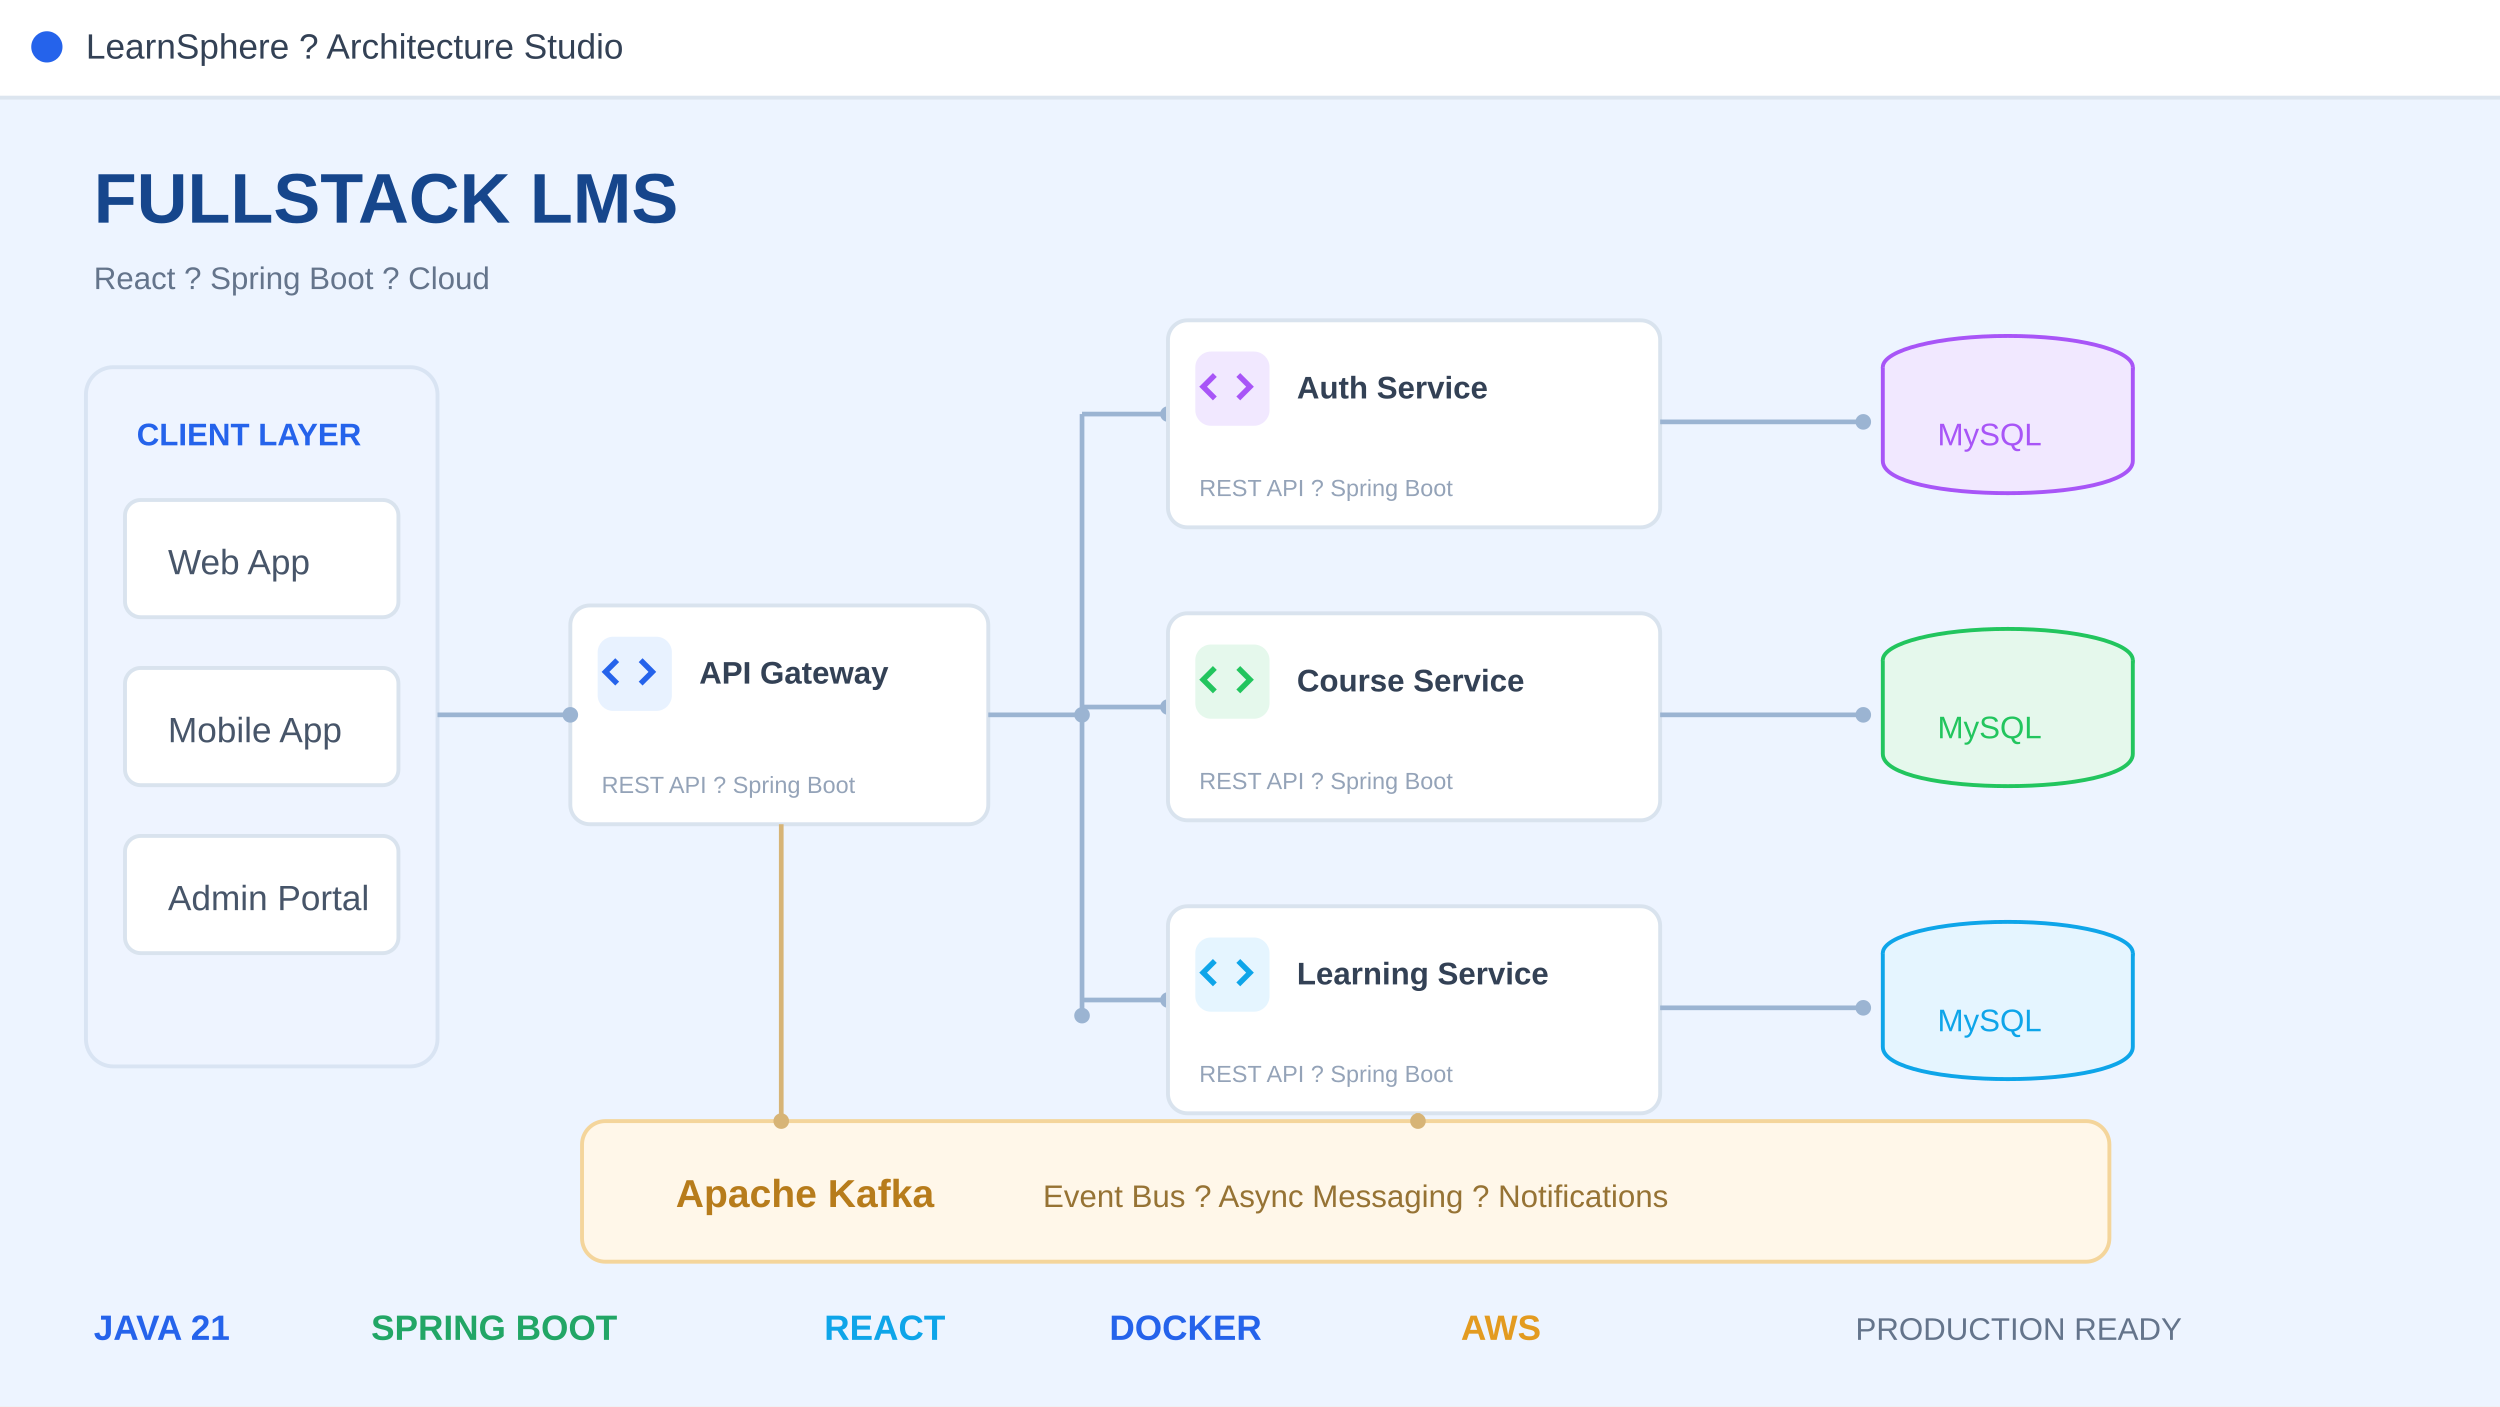
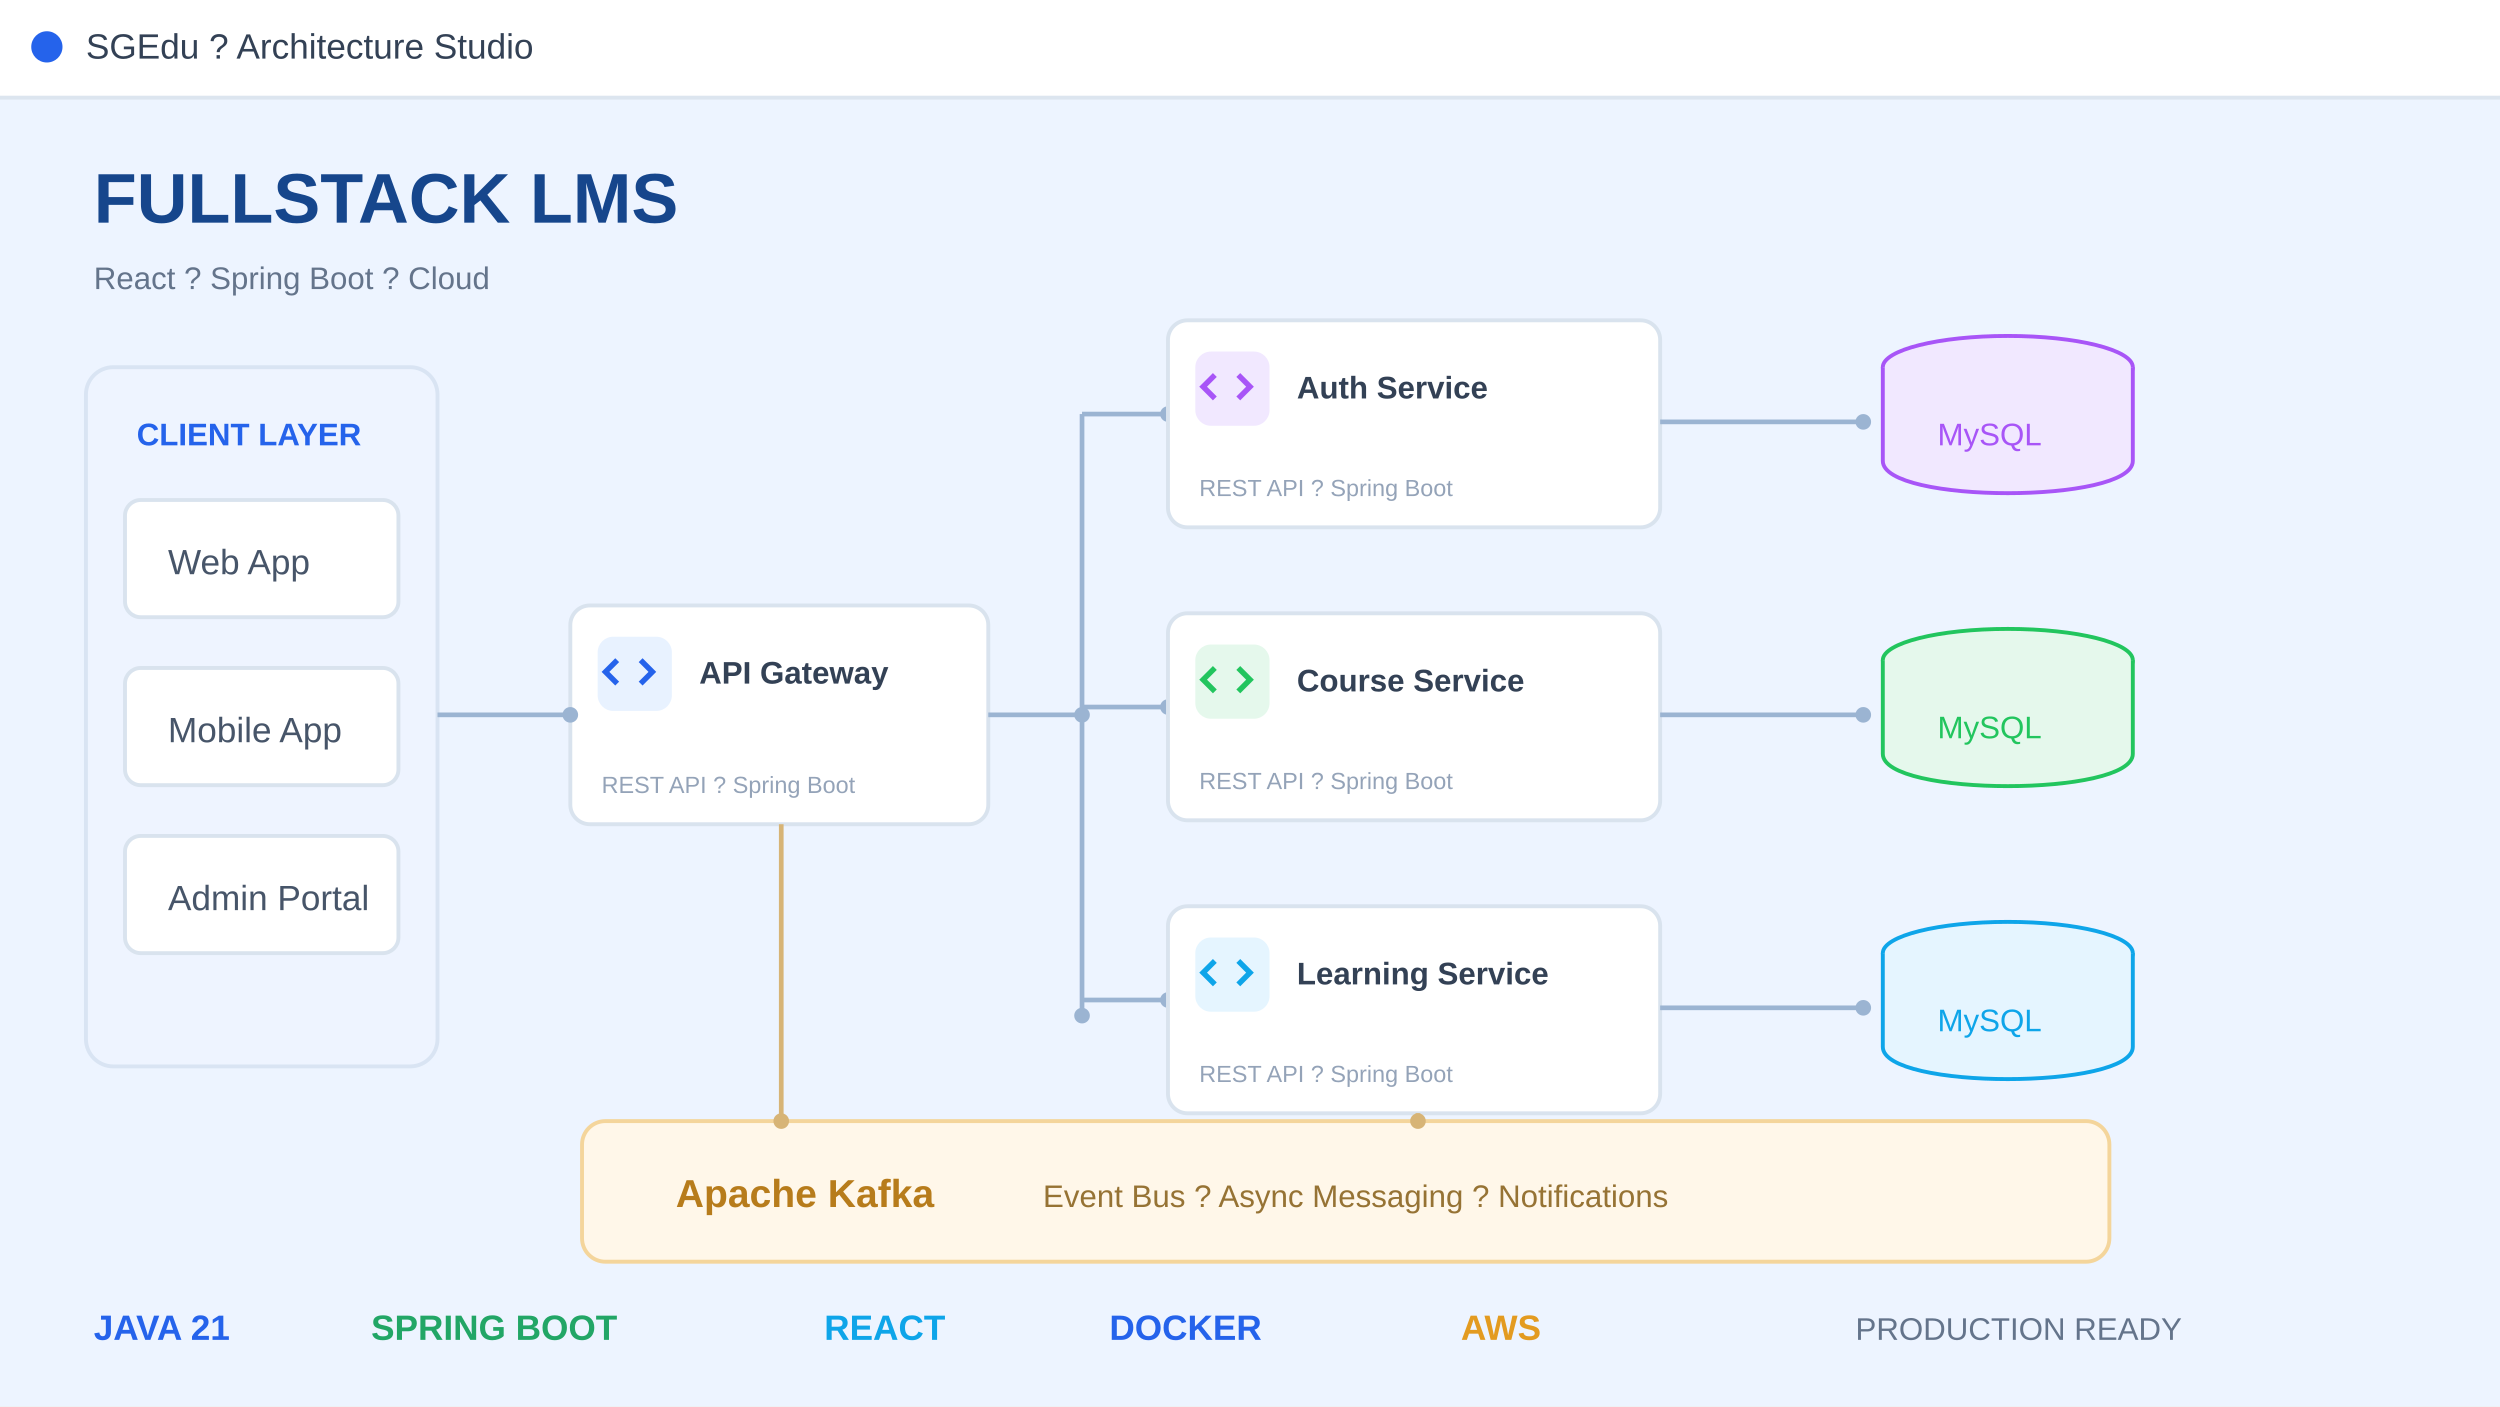
<svg xmlns="http://www.w3.org/2000/svg" width="640" height="360" viewBox="0 0 640 360">
  <rect width="640" height="360" fill="#edf4ff" />
  <rect width="640" height="25" fill="white" />
  <circle cx="12" cy="12" r="4" fill="#2563eb" />
-   <text x="22" y="15" font-family="Arial" font-size="9" fill="#334155">LearnSphere ? Architecture Studio</text>
+   <text x="22" y="15" font-family="Arial" font-size="9" fill="#334155">SGEdu ? Architecture Studio</text>
  <path d="M0 25H640" stroke="#dce5ef" />
  <text x="24" y="57" font-family="Arial,sans-serif" font-size="18" fill="#16468c" font-weight="bold">FULLSTACK LMS</text>
  <text x="24" y="74" font-family="Arial,sans-serif" font-size="8" fill="#64748b" font-weight="normal">React ? Spring Boot ? Cloud</text>
  <rect x="22" y="94" width="90" height="179" rx="7" fill="#eef4ff" stroke="#d9e4f3" />
  <text x="35" y="114" font-family="Arial,sans-serif" font-size="8" fill="#2563eb" font-weight="bold">CLIENT LAYER</text>
  <rect x="32" y="128" width="70" height="30" rx="4" fill="white" stroke="#d9e3ee" />
  <text x="43" y="147" font-family="Arial,sans-serif" font-size="9" fill="#475569" font-weight="normal">Web App</text>
  <rect x="32" y="171" width="70" height="30" rx="4" fill="white" stroke="#d9e3ee" />
  <text x="43" y="190" font-family="Arial,sans-serif" font-size="9" fill="#475569" font-weight="normal">Mobile App</text>
  <rect x="32" y="214" width="70" height="30" rx="4" fill="white" stroke="#d9e3ee" />
  <text x="43" y="233" font-family="Arial,sans-serif" font-size="9" fill="#475569" font-weight="normal">Admin Portal</text>
  <rect x="146" y="155" width="107" height="56" rx="5" fill="white" stroke="#d9e3ee" />
  <rect x="153" y="163" width="19" height="19" rx="4" fill="#e8f2ff" />
  <path d="m158 169 -3 3 3 3 m6 -6 3 3 -3 3" fill="none" stroke="#2563eb" stroke-width="1.4" />
  <text x="179" y="175" font-family="Arial,sans-serif" font-size="8" fill="#334155" font-weight="bold">API Gateway</text>
  <text x="154" y="203" font-family="Arial,sans-serif" font-size="6" fill="#94a3b8" font-weight="normal">REST API ? Spring Boot</text>
  <path d="M112 183 L146 183" fill="none" stroke="#9bb4d2" stroke-width="1.2" />
  <circle cx="146" cy="183" r="2" fill="#9bb4d2" />
  <path d="M253 183 L277 183" fill="none" stroke="#9bb4d2" stroke-width="1.2" />
  <circle cx="277" cy="183" r="2" fill="#9bb4d2" />
  <path d="M277 106 L277 260" fill="none" stroke="#9bb4d2" stroke-width="1.2" />
  <circle cx="277" cy="260" r="2" fill="#9bb4d2" />
  <path d="M277 106 L299 106" fill="none" stroke="#9bb4d2" stroke-width="1.2" />
  <circle cx="299" cy="106" r="2" fill="#9bb4d2" />
  <rect x="299" y="82" width="126" height="53" rx="5" fill="white" stroke="#d9e3ee" />
  <rect x="306" y="90" width="19" height="19" rx="4" fill="#f1e8ff" />
  <path d="m311 96 -3 3 3 3 m6 -6 3 3 -3 3" fill="none" stroke="#a855f7" stroke-width="1.4" />
  <text x="332" y="102" font-family="Arial,sans-serif" font-size="8" fill="#334155" font-weight="bold">Auth Service</text>
  <text x="307" y="127" font-family="Arial,sans-serif" font-size="6" fill="#94a3b8" font-weight="normal">REST API ? Spring Boot</text>
  <path d="M425 108 L477 108" fill="none" stroke="#9bb4d2" stroke-width="1.2" />
  <circle cx="477" cy="108" r="2" fill="#9bb4d2" />
  <ellipse cx="514" cy="94" rx="32" ry="8" fill="#f1e8ff" stroke="#a855f7" />
  <path d="M482 94v24c0 11 64 11 64 0v-24" fill="#f1e8ff" stroke="#a855f7" />
  <text x="496" y="114" font-family="Arial,sans-serif" font-size="8" fill="#a855f7" font-weight="normal">MySQL</text>
  <path d="M277 181 L299 181" fill="none" stroke="#9bb4d2" stroke-width="1.2" />
  <circle cx="299" cy="181" r="2" fill="#9bb4d2" />
  <rect x="299" y="157" width="126" height="53" rx="5" fill="white" stroke="#d9e3ee" />
  <rect x="306" y="165" width="19" height="19" rx="4" fill="#e5f8ec" />
  <path d="m311 171 -3 3 3 3 m6 -6 3 3 -3 3" fill="none" stroke="#22c55e" stroke-width="1.4" />
  <text x="332" y="177" font-family="Arial,sans-serif" font-size="8" fill="#334155" font-weight="bold">Course Service</text>
  <text x="307" y="202" font-family="Arial,sans-serif" font-size="6" fill="#94a3b8" font-weight="normal">REST API ? Spring Boot</text>
  <path d="M425 183 L477 183" fill="none" stroke="#9bb4d2" stroke-width="1.2" />
  <circle cx="477" cy="183" r="2" fill="#9bb4d2" />
  <ellipse cx="514" cy="169" rx="32" ry="8" fill="#e5f8ec" stroke="#22c55e" />
  <path d="M482 169v24c0 11 64 11 64 0v-24" fill="#e5f8ec" stroke="#22c55e" />
  <text x="496" y="189" font-family="Arial,sans-serif" font-size="8" fill="#22c55e" font-weight="normal">MySQL</text>
  <path d="M277 256 L299 256" fill="none" stroke="#9bb4d2" stroke-width="1.2" />
  <circle cx="299" cy="256" r="2" fill="#9bb4d2" />
  <rect x="299" y="232" width="126" height="53" rx="5" fill="white" stroke="#d9e3ee" />
  <rect x="306" y="240" width="19" height="19" rx="4" fill="#e5f5ff" />
  <path d="m311 246 -3 3 3 3 m6 -6 3 3 -3 3" fill="none" stroke="#0ea5e9" stroke-width="1.4" />
  <text x="332" y="252" font-family="Arial,sans-serif" font-size="8" fill="#334155" font-weight="bold">Learning Service</text>
  <text x="307" y="277" font-family="Arial,sans-serif" font-size="6" fill="#94a3b8" font-weight="normal">REST API ? Spring Boot</text>
  <path d="M425 258 L477 258" fill="none" stroke="#9bb4d2" stroke-width="1.2" />
  <circle cx="477" cy="258" r="2" fill="#9bb4d2" />
  <ellipse cx="514" cy="244" rx="32" ry="8" fill="#e5f5ff" stroke="#0ea5e9" />
  <path d="M482 244v24c0 11 64 11 64 0v-24" fill="#e5f5ff" stroke="#0ea5e9" />
  <text x="496" y="264" font-family="Arial,sans-serif" font-size="8" fill="#0ea5e9" font-weight="normal">MySQL</text>
  <rect x="149" y="287" width="391" height="36" rx="6" fill="#fff7e9" stroke="#f4d59b" />
  <text x="173" y="309" font-family="Arial,sans-serif" font-size="10" fill="#b77c1b" font-weight="bold">Apache Kafka</text>
  <text x="267" y="309" font-family="Arial,sans-serif" font-size="8" fill="#967334" font-weight="normal">Event Bus  ?  Async Messaging  ?  Notifications</text>
  <path d="M200 211 L200 287" fill="none" stroke="#d7b476" stroke-width="1.2" />
  <circle cx="200" cy="287" r="2" fill="#d7b476" />
  <path d="M363 285 L363 287" fill="none" stroke="#d7b476" stroke-width="1.2" />
  <circle cx="363" cy="287" r="2" fill="#d7b476" />
  <text x="24" y="343" font-family="Arial,sans-serif" font-size="9" fill="#2563eb" font-weight="bold">JAVA 21</text>
  <text x="95" y="343" font-family="Arial,sans-serif" font-size="9" fill="#22a666" font-weight="bold">SPRING BOOT</text>
  <text x="211" y="343" font-family="Arial,sans-serif" font-size="9" fill="#0ea5e9" font-weight="bold">REACT</text>
  <text x="284" y="343" font-family="Arial,sans-serif" font-size="9" fill="#2563eb" font-weight="bold">DOCKER</text>
  <text x="374" y="343" font-family="Arial,sans-serif" font-size="9" fill="#e39b20" font-weight="bold">AWS</text>
  <text x="475" y="343" font-family="Arial,sans-serif" font-size="8" fill="#64748b" font-weight="normal">PRODUCTION READY</text>
</svg>
